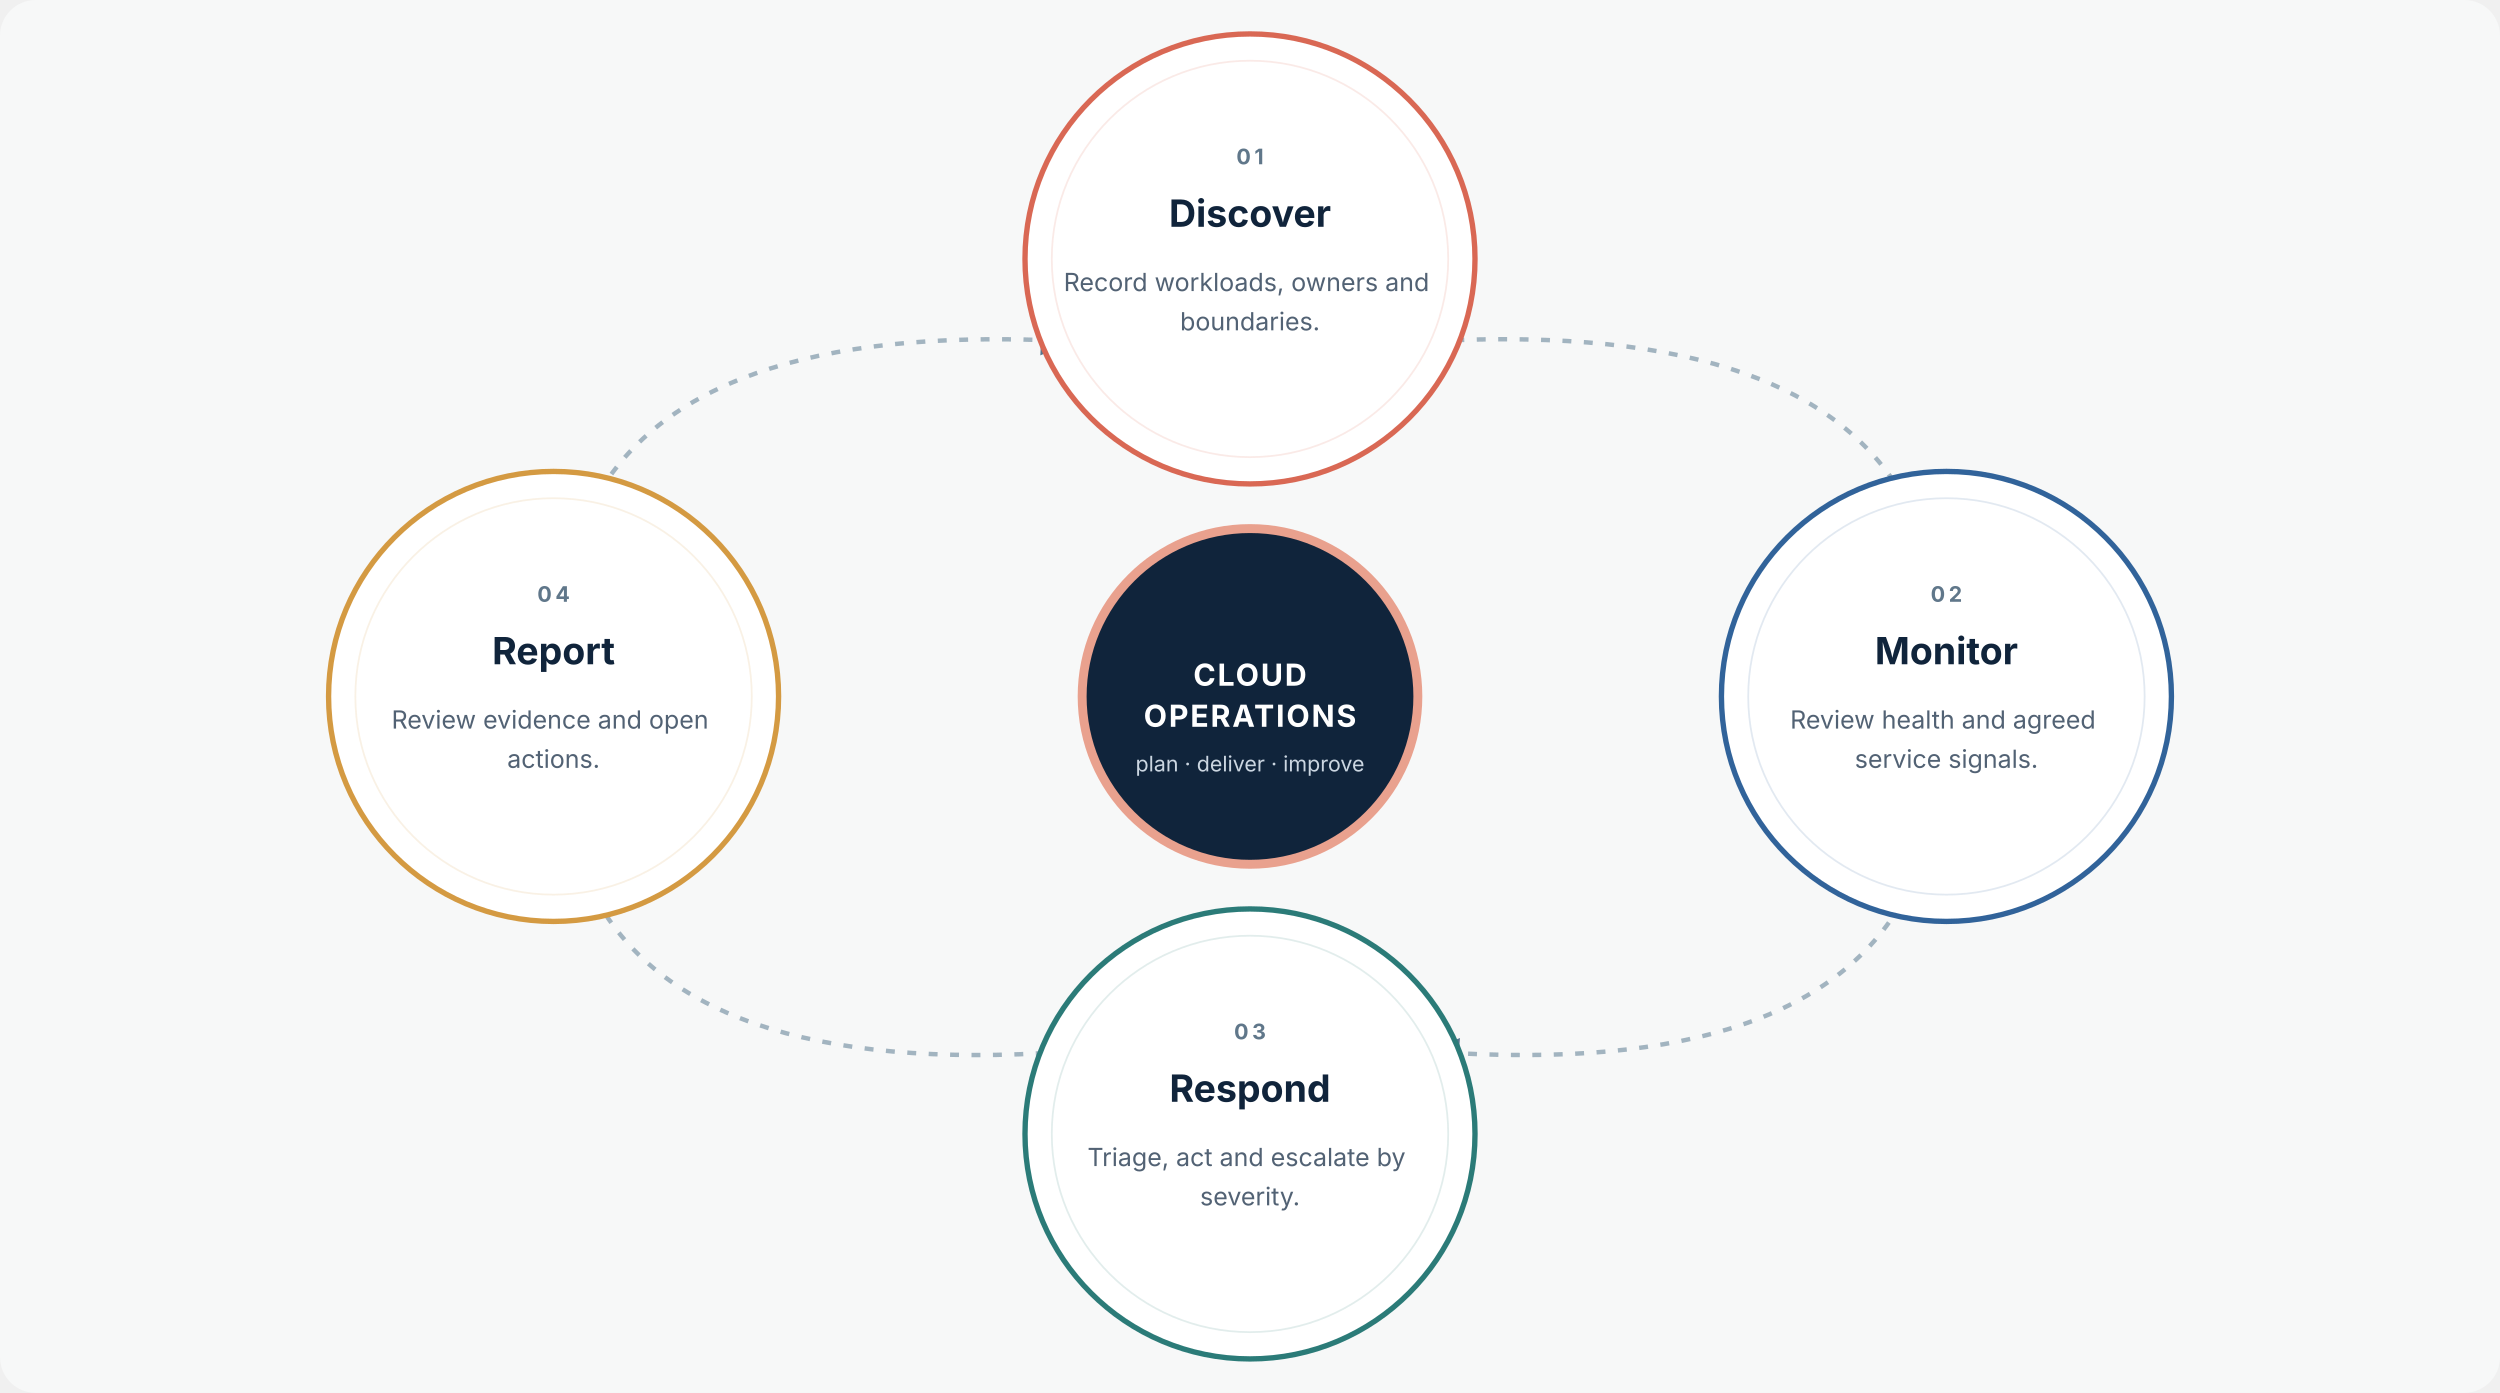
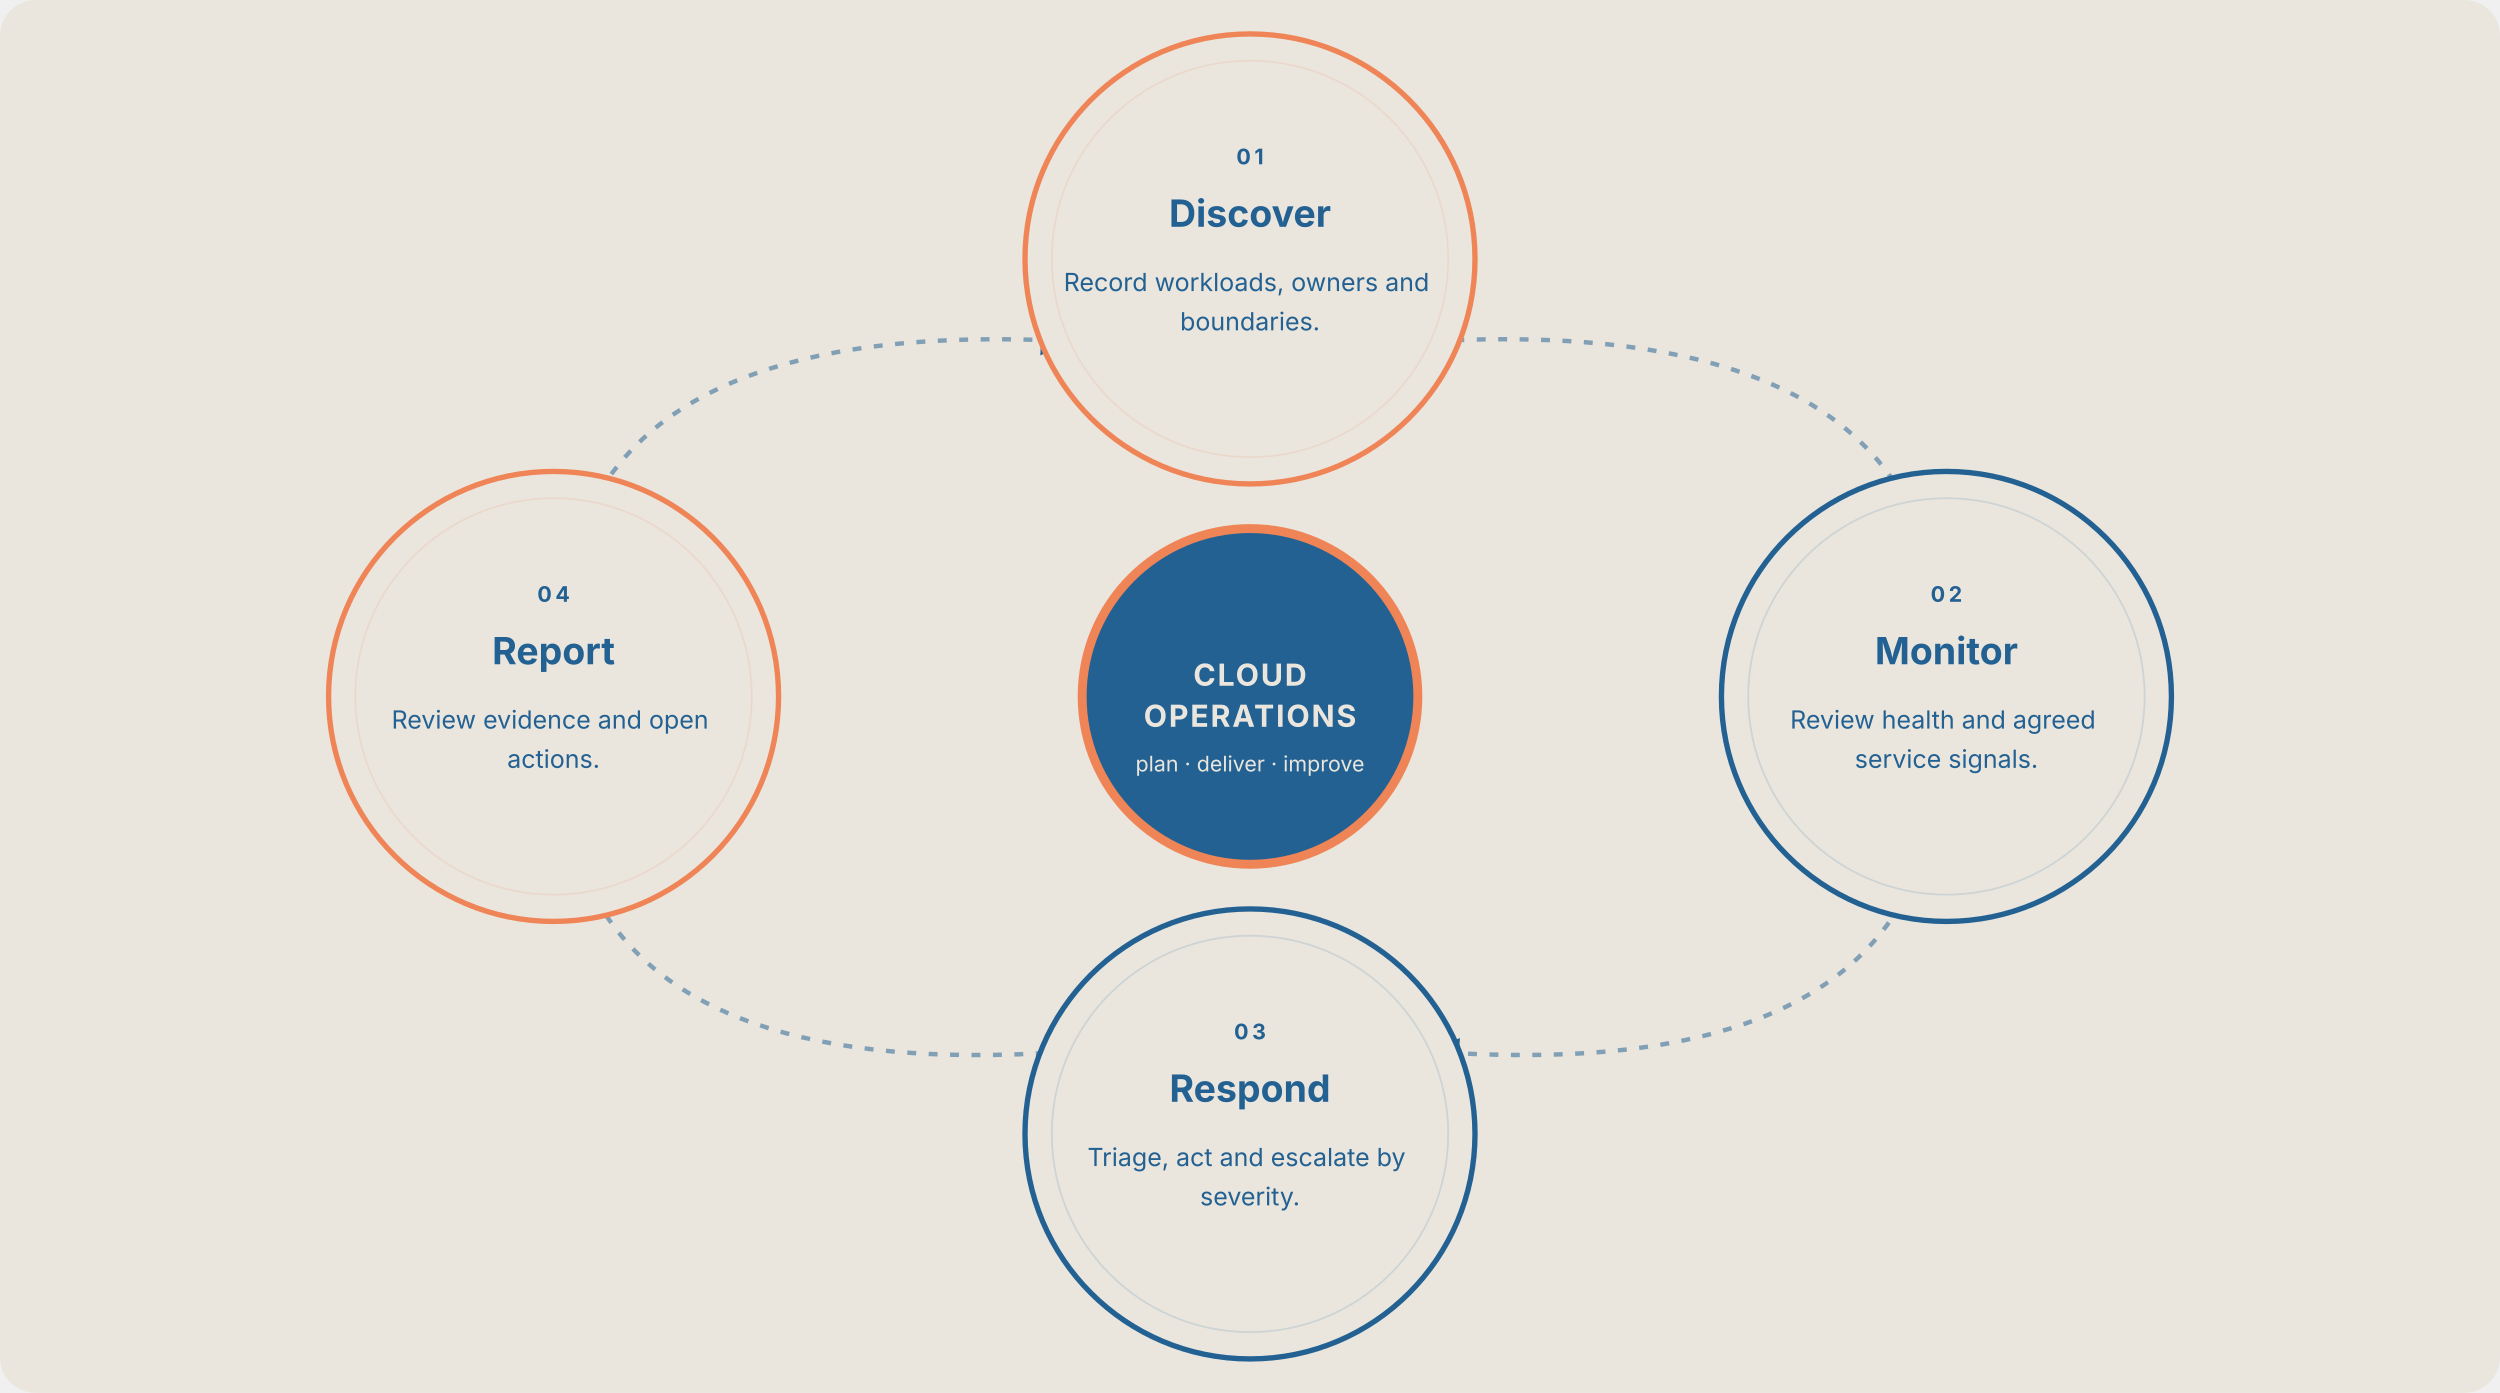
<svg xmlns="http://www.w3.org/2000/svg" viewBox="0 0 1400 780" role="img" aria-labelledby="title desc">
  <defs>
    <marker id="arrow" viewBox="0 0 10 10" refX="8" refY="5" markerWidth="7" markerHeight="7" orient="auto-start-reverse">
-       <path d="M0 0L10 5L0 10z" fill="#55758d" />
+       <path d="M0 0L10 5L0 10z" fill="#226192" />
    </marker>
    <style>
- .bg{fill:#f7f8f8}.connector{fill:none;stroke:#55758d;stroke-opacity:.52;stroke-width:2.5;stroke-dasharray:5 7;animation:dash 24s linear infinite}.number{font:700 12px Inter,Arial,sans-serif;letter-spacing:2px;fill:#60778a}.label{font:700 21px Inter,Arial,sans-serif;fill:#10243b}.desc{font:400 14px Inter,Arial,sans-serif;fill:#526274}.hub{fill:#10243b;stroke:#e9a18e;stroke-width:5}.hub-text{font:700 17px Inter,Arial,sans-serif;fill:#fff;letter-spacing:1px}.hub-sub{font:400 12px Inter,Arial,sans-serif;fill:#cbd6e1}.node{transform-box:fill-box;transform-origin:center;animation:arrive .8s ease-out both}.node-1{animation-delay:.12s}.node-2{animation-delay:.24s}.node-3{animation-delay:.36s}@keyframes dash{to{stroke-dashoffset:-150}}@keyframes arrive{from{opacity:.35;transform:scale(.94)}to{opacity:1;transform:scale(1)}}@media(prefers-reduced-motion:reduce){.connector,.node{animation:none}}
+ .bg{fill:#EAE6DE}.connector{fill:none;stroke:#226192;stroke-opacity:.52;stroke-width:2.5;stroke-dasharray:5 7;animation:dash 24s linear infinite}.number{font:700 12px Inter,Arial,sans-serif;letter-spacing:2px;fill:#226192}.label{font:700 21px Inter,Arial,sans-serif;fill:#226192}.desc{font:400 14px Inter,Arial,sans-serif;fill:#226192}.hub{fill:#226192;stroke:#EF8557;stroke-width:5}.hub-text{font:700 17px Inter,Arial,sans-serif;fill:#EAE6DE;letter-spacing:1px}.hub-sub{font:400 12px Inter,Arial,sans-serif;fill:#EAE6DE}.node{transform-box:fill-box;transform-origin:center;animation:arrive .8s ease-out both}.node-1{animation-delay:.12s}.node-2{animation-delay:.24s}.node-3{animation-delay:.36s}@keyframes dash{to{stroke-dashoffset:-150}}@keyframes arrive{from{opacity:.35;transform:scale(.94)}to{opacity:1;transform:scale(1)}}@media(prefers-reduced-motion:reduce){.connector,.node{animation:none}}
</style>
  </defs>
  <rect class="bg" width="1400" height="780" rx="20" />
  <path class="connector" d="M 803 191 Q 1018 180 1070 286" marker-end="url(#arrow)" />
  <path class="connector" d="M 1070 496 Q 1018 604 803 589" marker-end="url(#arrow)" />
  <path class="connector" d="M 597 589 Q 382 604 330 496" marker-end="url(#arrow)" />
  <path class="connector" d="M 330 286 Q 382 180 597 191" marker-end="url(#arrow)" />
  <g class="node node-0">
-     <circle cx="700" cy="145" r="126" fill="#fff" stroke="#d96854" stroke-width="3" />
-     <circle cx="700" cy="145" r="111" fill="none" stroke="#d96854" stroke-opacity=".14" stroke-width="1" />
+     <circle cx="700" cy="145" r="126" fill="#EAE6DE" stroke="#EF8557" stroke-width="3" />
+     <circle cx="700" cy="145" r="111" fill="none" stroke="#EF8557" stroke-opacity=".14" stroke-width="1" />
    <text x="700" y="92" text-anchor="middle" class="number">01</text>
    <text x="700" y="127" text-anchor="middle" class="label">Discover</text>
    <text x="700" y="163" text-anchor="middle" class="desc">
      <tspan x="700" dy="0">Record workloads, owners and</tspan>
      <tspan x="700" dy="22">boundaries.</tspan>
    </text>
  </g>
  <g class="node node-1">
-     <circle cx="1090" cy="390" r="126" fill="#fff" stroke="#31639a" stroke-width="3" />
-     <circle cx="1090" cy="390" r="111" fill="none" stroke="#31639a" stroke-opacity=".14" stroke-width="1" />
+     <circle cx="1090" cy="390" r="126" fill="#EAE6DE" stroke="#226192" stroke-width="3" />
+     <circle cx="1090" cy="390" r="111" fill="none" stroke="#226192" stroke-opacity=".14" stroke-width="1" />
    <text x="1090" y="337" text-anchor="middle" class="number">02</text>
    <text x="1090" y="372" text-anchor="middle" class="label">Monitor</text>
    <text x="1090" y="408" text-anchor="middle" class="desc">
      <tspan x="1090" dy="0">Review health and agreed</tspan>
      <tspan x="1090" dy="22">service signals.</tspan>
    </text>
  </g>
  <g class="node node-2">
-     <circle cx="700" cy="635" r="126" fill="#fff" stroke="#2b7b78" stroke-width="3" />
-     <circle cx="700" cy="635" r="111" fill="none" stroke="#2b7b78" stroke-opacity=".14" stroke-width="1" />
+     <circle cx="700" cy="635" r="126" fill="#EAE6DE" stroke="#226192" stroke-width="3" />
+     <circle cx="700" cy="635" r="111" fill="none" stroke="#226192" stroke-opacity=".14" stroke-width="1" />
    <text x="700" y="582" text-anchor="middle" class="number">03</text>
    <text x="700" y="617" text-anchor="middle" class="label">Respond</text>
    <text x="700" y="653" text-anchor="middle" class="desc">
      <tspan x="700" dy="0">Triage, act and escalate by</tspan>
      <tspan x="700" dy="22">severity.</tspan>
    </text>
  </g>
  <g class="node node-3">
-     <circle cx="310" cy="390" r="126" fill="#fff" stroke="#d49a42" stroke-width="3" />
-     <circle cx="310" cy="390" r="111" fill="none" stroke="#d49a42" stroke-opacity=".14" stroke-width="1" />
+     <circle cx="310" cy="390" r="126" fill="#EAE6DE" stroke="#EF8557" stroke-width="3" />
+     <circle cx="310" cy="390" r="111" fill="none" stroke="#EF8557" stroke-opacity=".14" stroke-width="1" />
    <text x="310" y="337" text-anchor="middle" class="number">04</text>
    <text x="310" y="372" text-anchor="middle" class="label">Report</text>
    <text x="310" y="408" text-anchor="middle" class="desc">
      <tspan x="310" dy="0">Review evidence and open</tspan>
      <tspan x="310" dy="22">actions.</tspan>
    </text>
  </g>
  <circle class="hub" cx="700" cy="390" r="94" />
  <text class="hub-text" x="700" y="384" text-anchor="middle">CLOUD</text>
  <text class="hub-text" x="700" y="407" text-anchor="middle">OPERATIONS</text>
  <text class="hub-sub" x="700" y="432" text-anchor="middle">plan · deliver · improve</text>
</svg>
